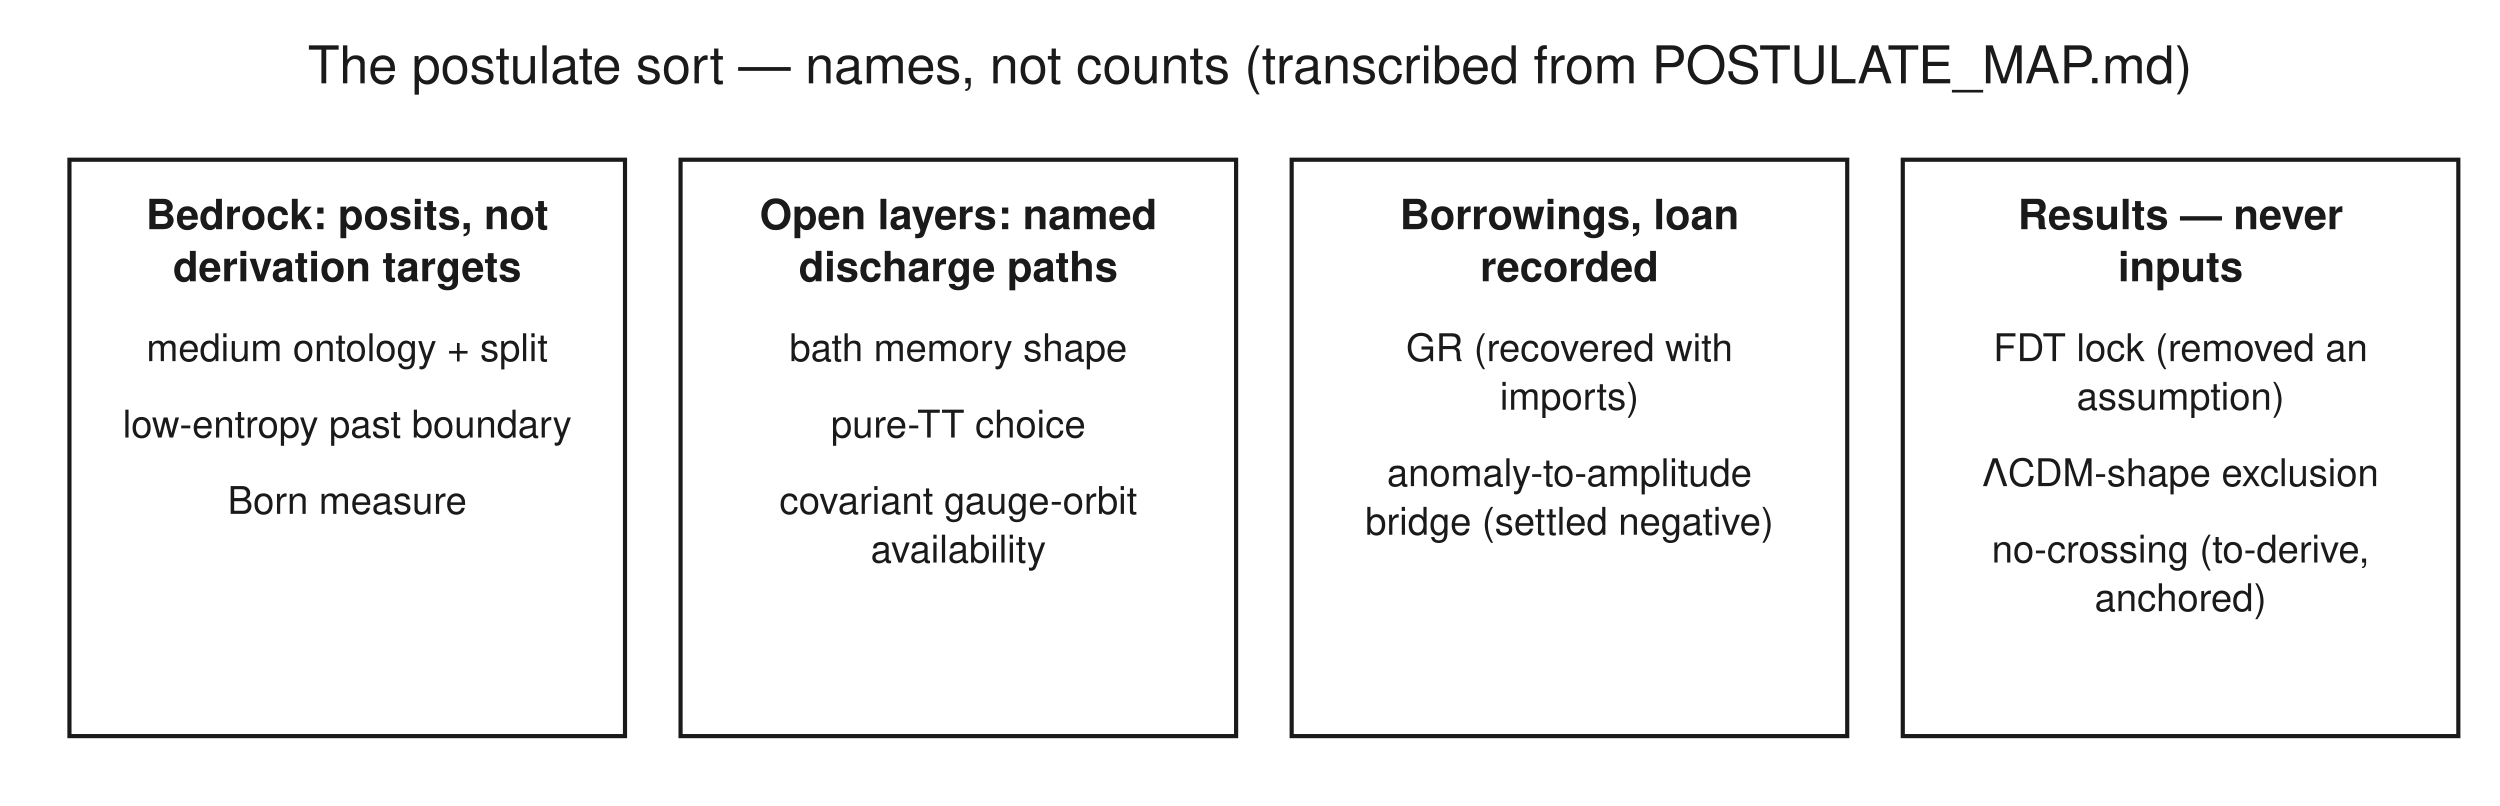
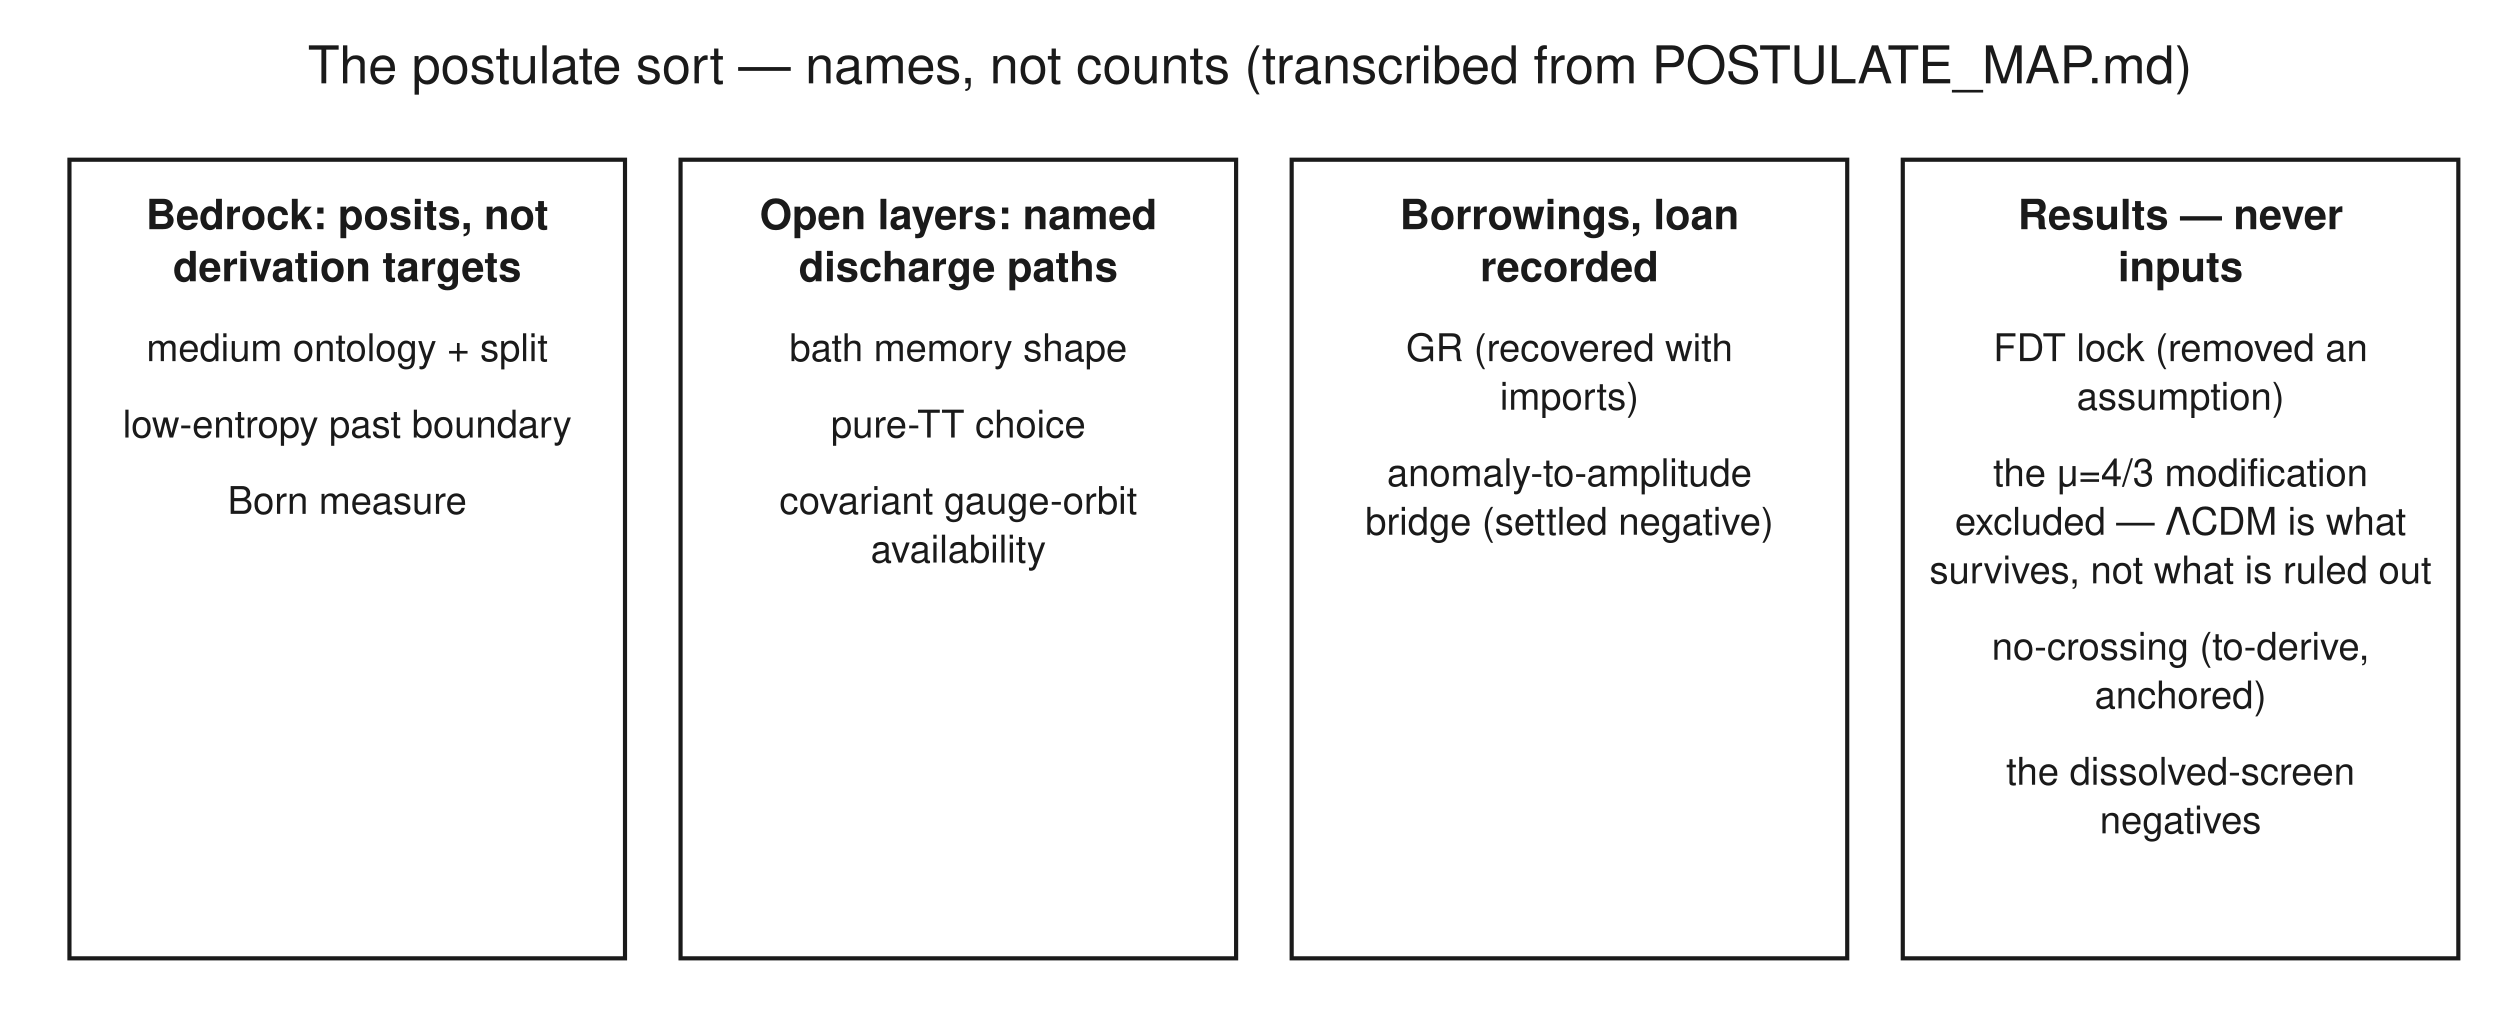
- <svg xmlns="http://www.w3.org/2000/svg" viewBox="0 0 720 232" font-family="Helvetica,Arial,sans-serif">
+ <svg xmlns="http://www.w3.org/2000/svg" viewBox="0 0 720 296" font-family="Helvetica,Arial,sans-serif">
  <text x="360" y="24" text-anchor="middle" font-size="15" fill="#1a1a1a">The postulate sort — names, not counts (transcribed from POSTULATE_MAP.md)</text>
-   <rect x="20" y="46" width="160" height="166" fill="none" stroke="#1a1a1a" stroke-width="1.2" />
+   <rect x="20" y="46" width="160" height="230" fill="none" stroke="#1a1a1a" stroke-width="1.2" />
  <text x="100" y="66" text-anchor="middle" font-size="12" font-weight="bold" fill="#1a1a1a">Bedrock: posits, not</text>
  <text x="100" y="81" text-anchor="middle" font-size="12" font-weight="bold" fill="#1a1a1a">derivation targets</text>
  <text x="100" y="104" text-anchor="middle" font-size="11" fill="#1a1a1a">medium ontology + split</text>
  <text x="100" y="126" text-anchor="middle" font-size="11" fill="#1a1a1a">low-entropy past boundary</text>
  <text x="100" y="148" text-anchor="middle" font-size="11" fill="#1a1a1a">Born measure</text>
-   <rect x="196" y="46" width="160" height="166" fill="none" stroke="#1a1a1a" stroke-width="1.2" />
+   <rect x="196" y="46" width="160" height="230" fill="none" stroke="#1a1a1a" stroke-width="1.2" />
  <text x="276" y="66" text-anchor="middle" font-size="12" font-weight="bold" fill="#1a1a1a">Open layers: named</text>
  <text x="276" y="81" text-anchor="middle" font-size="12" font-weight="bold" fill="#1a1a1a">discharge paths</text>
  <text x="276" y="104" text-anchor="middle" font-size="11" fill="#1a1a1a">bath memory shape</text>
  <text x="276" y="126" text-anchor="middle" font-size="11" fill="#1a1a1a">pure-TT choice</text>
  <text x="276" y="148" text-anchor="middle" font-size="11" fill="#1a1a1a">covariant gauge-orbit</text>
  <text x="276" y="162" text-anchor="middle" font-size="11" fill="#1a1a1a">availability</text>
-   <rect x="372" y="46" width="160" height="166" fill="none" stroke="#1a1a1a" stroke-width="1.2" />
+   <rect x="372" y="46" width="160" height="230" fill="none" stroke="#1a1a1a" stroke-width="1.2" />
  <text x="452" y="66" text-anchor="middle" font-size="12" font-weight="bold" fill="#1a1a1a">Borrowings, loan</text>
  <text x="452" y="81" text-anchor="middle" font-size="12" font-weight="bold" fill="#1a1a1a">recorded</text>
  <text x="452" y="104" text-anchor="middle" font-size="11" fill="#1a1a1a">GR (recovered with</text>
  <text x="452" y="118" text-anchor="middle" font-size="11" fill="#1a1a1a">imports)</text>
  <text x="452" y="140" text-anchor="middle" font-size="11" fill="#1a1a1a">anomaly-to-amplitude</text>
  <text x="452" y="154" text-anchor="middle" font-size="11" fill="#1a1a1a">bridge (settled negative)</text>
-   <rect x="548" y="46" width="160" height="166" fill="none" stroke="#1a1a1a" stroke-width="1.2" />
+   <rect x="548" y="46" width="160" height="230" fill="none" stroke="#1a1a1a" stroke-width="1.2" />
  <text x="628" y="66" text-anchor="middle" font-size="12" font-weight="bold" fill="#1a1a1a">Results — never</text>
  <text x="628" y="81" text-anchor="middle" font-size="12" font-weight="bold" fill="#1a1a1a">inputs</text>
  <text x="628" y="104" text-anchor="middle" font-size="11" fill="#1a1a1a">FDT lock (removed an</text>
  <text x="628" y="118" text-anchor="middle" font-size="11" fill="#1a1a1a">assumption)</text>
-   <text x="628" y="140" text-anchor="middle" font-size="11" fill="#1a1a1a">ΛCDM-shape exclusion</text>
-   <text x="628" y="162" text-anchor="middle" font-size="11" fill="#1a1a1a">no-crossing (to-derive,</text>
-   <text x="628" y="176" text-anchor="middle" font-size="11" fill="#1a1a1a">anchored)</text>
+   <text x="628" y="140" text-anchor="middle" font-size="11" fill="#1a1a1a">the μ=4/3 modification</text>
+   <text x="628" y="154" text-anchor="middle" font-size="11" fill="#1a1a1a">excluded — ΛCDM is what</text>
+   <text x="628" y="168" text-anchor="middle" font-size="11" fill="#1a1a1a">survives, not what is ruled out</text>
+   <text x="628" y="190" text-anchor="middle" font-size="11" fill="#1a1a1a">no-crossing (to-derive,</text>
+   <text x="628" y="204" text-anchor="middle" font-size="11" fill="#1a1a1a">anchored)</text>
+   <text x="628" y="226" text-anchor="middle" font-size="11" fill="#1a1a1a">the dissolved-screen</text>
+   <text x="628" y="240" text-anchor="middle" font-size="11" fill="#1a1a1a">negatives</text>
</svg>
